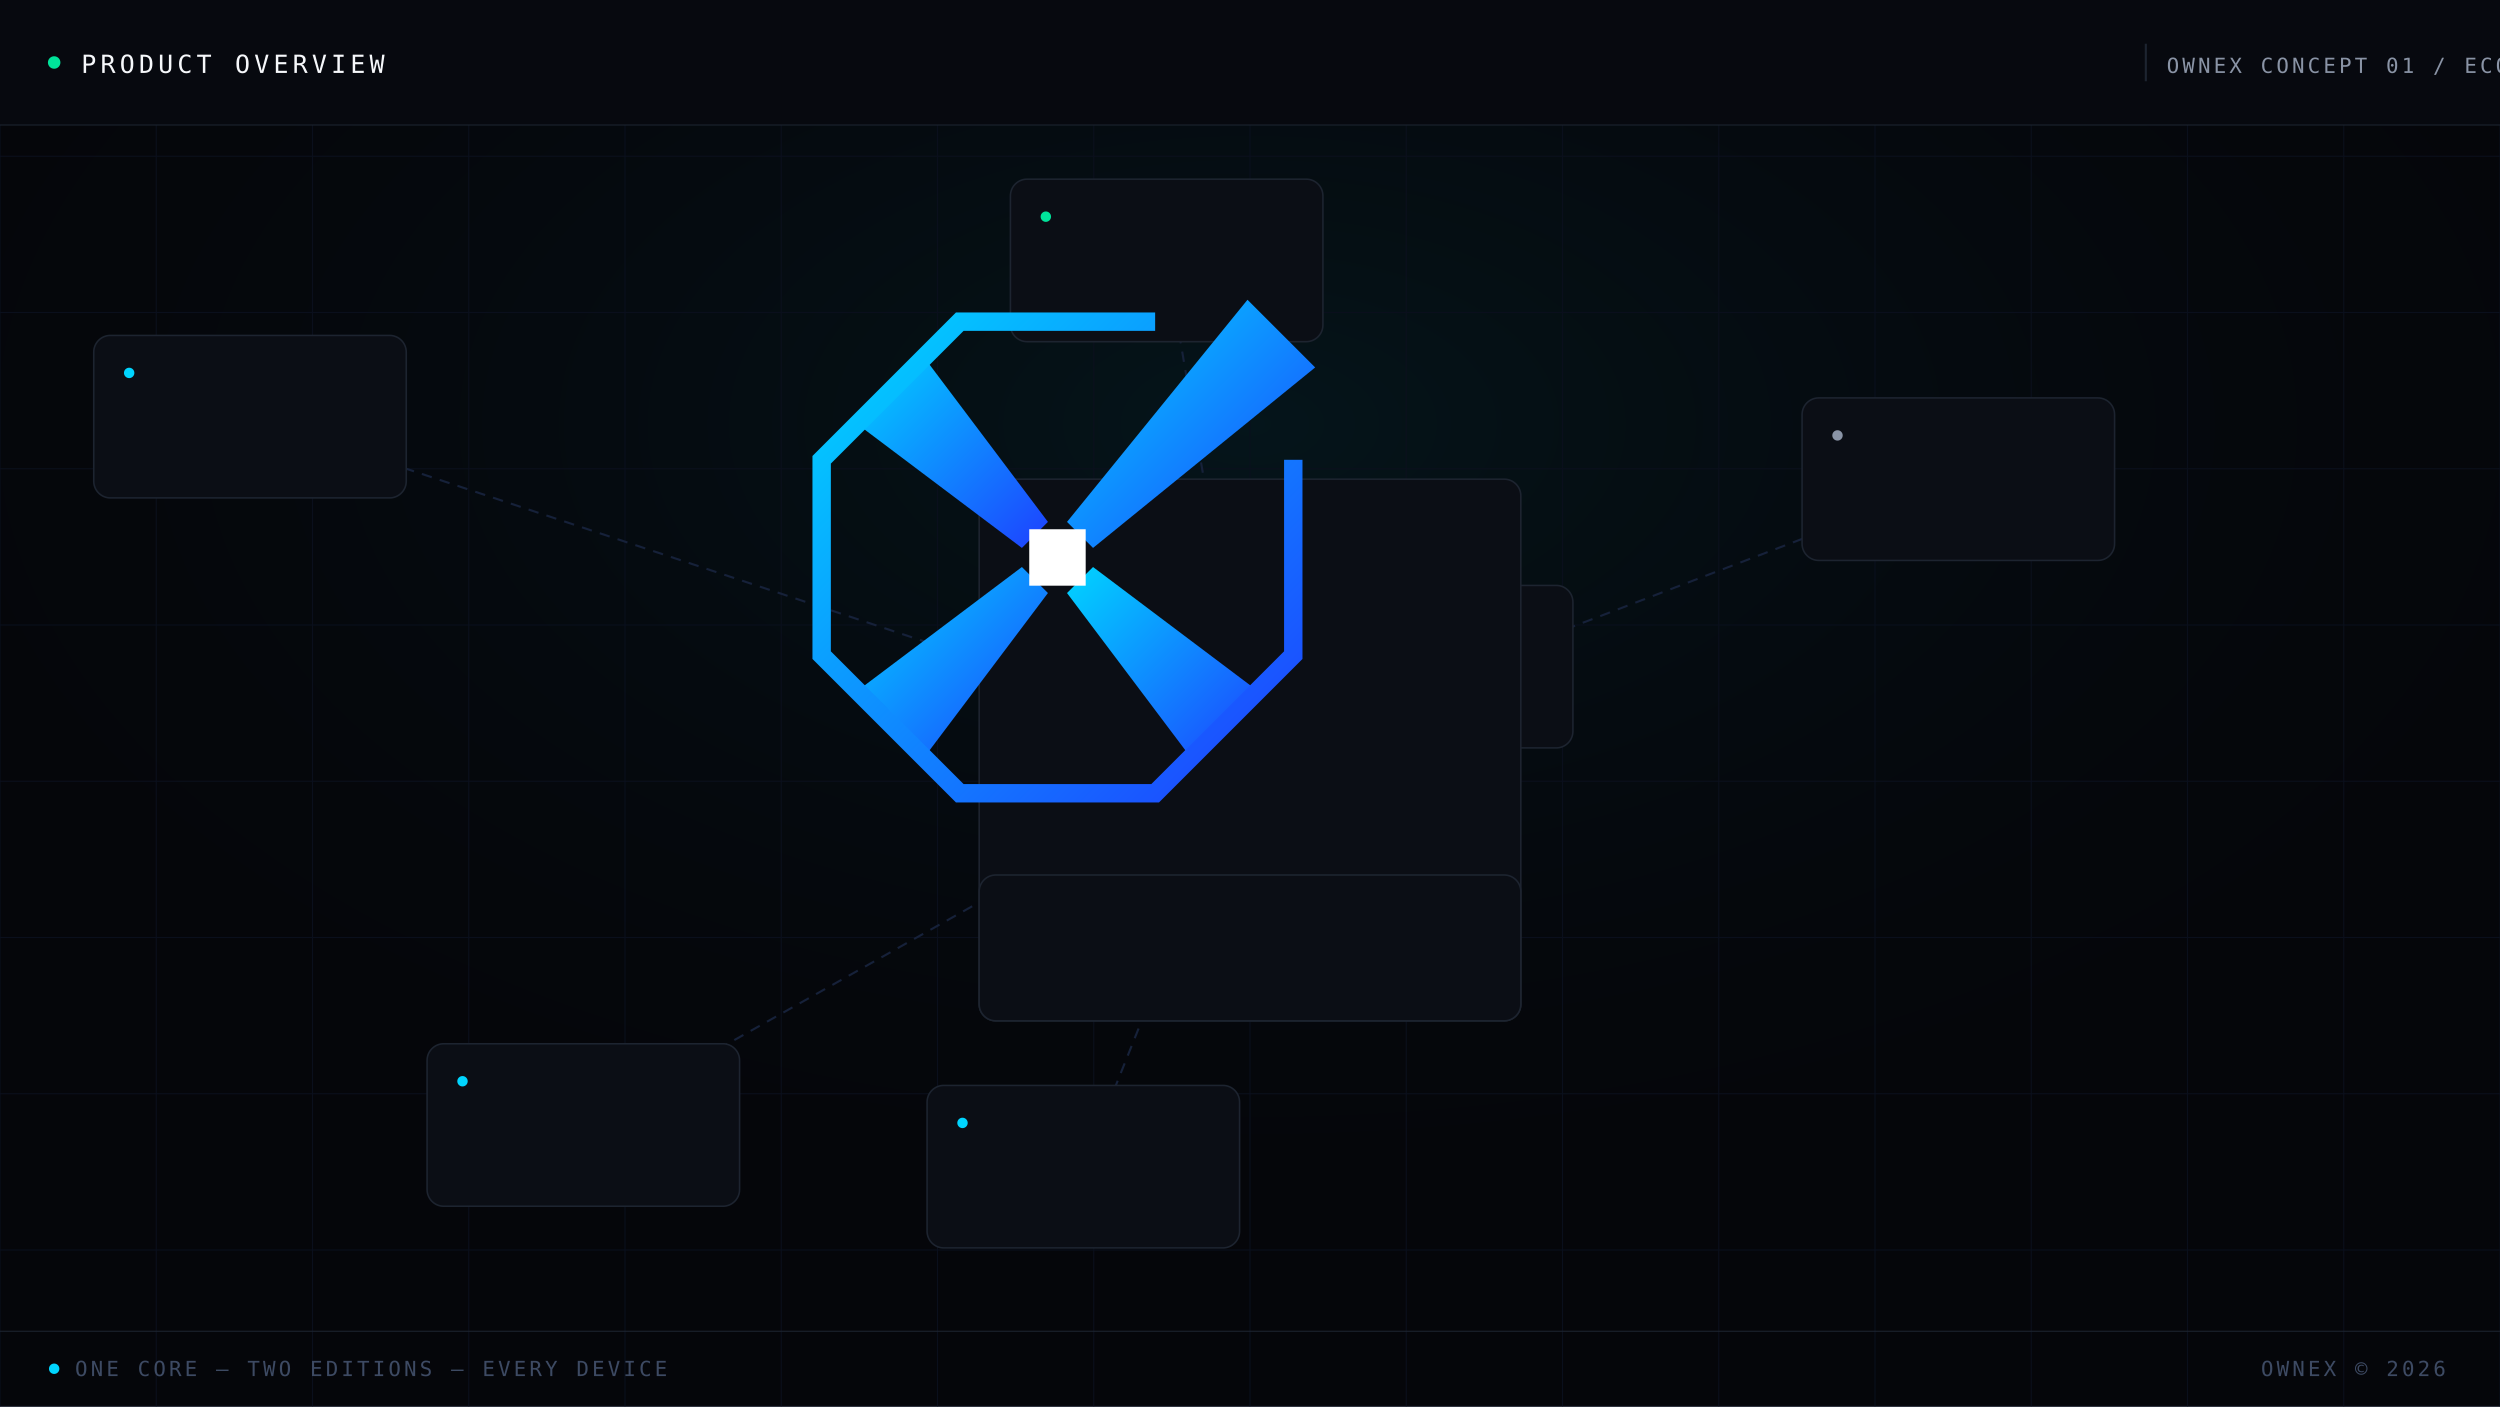
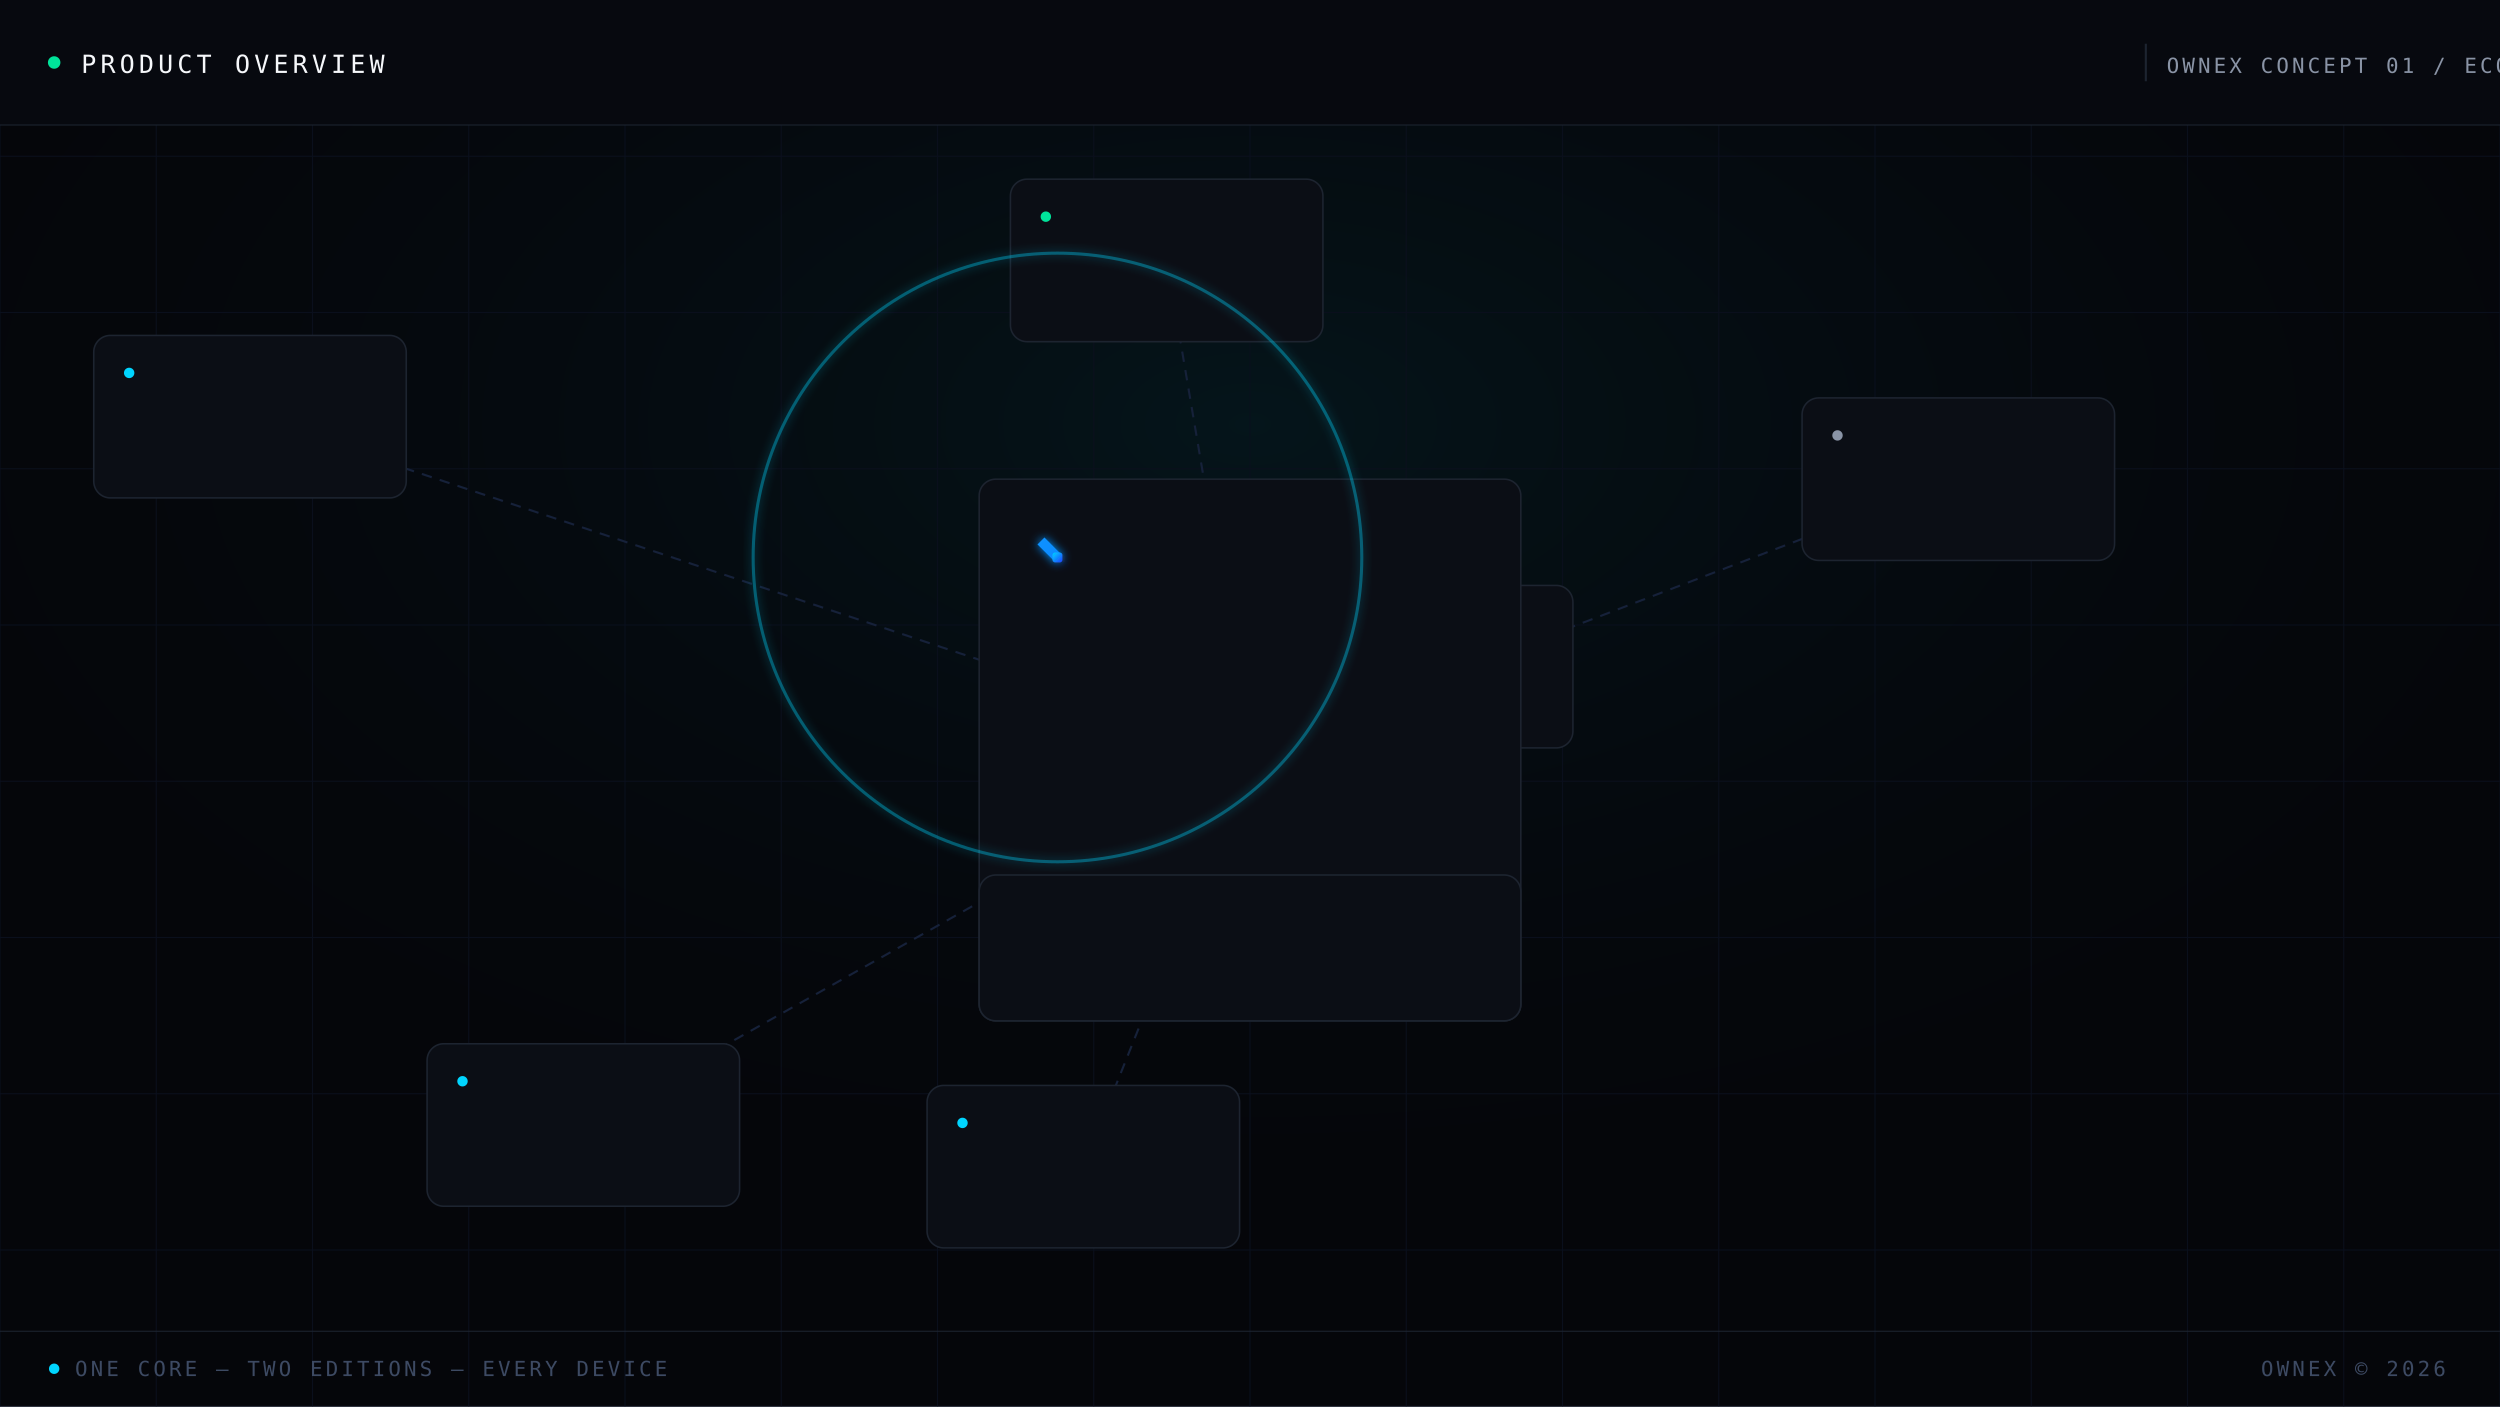
<svg xmlns="http://www.w3.org/2000/svg" viewBox="0 0 2400 1350" width="2400" height="1350">
  <defs>
    <radialGradient id="bgGlow" cx="50%" cy="30%" r="60%">
      <stop offset="0%" stop-color="#00D5FF" stop-opacity="0.07" />
      <stop offset="100%" stop-color="#05060A" stop-opacity="0" />
    </radialGradient>
  </defs>
  <rect width="2400" height="1350" fill="#05060A" />
  <rect width="2400" height="1350" fill="url(#bgGlow)" />
  <line x1="0" y1="0" x2="0" y2="1350" stroke="#0A0F1C" stroke-width="1" />
  <line x1="150" y1="0" x2="150" y2="1350" stroke="#0A0F1C" stroke-width="1" />
  <line x1="300" y1="0" x2="300" y2="1350" stroke="#0A0F1C" stroke-width="1" />
  <line x1="450" y1="0" x2="450" y2="1350" stroke="#0A0F1C" stroke-width="1" />
  <line x1="600" y1="0" x2="600" y2="1350" stroke="#0A0F1C" stroke-width="1" />
  <line x1="750" y1="0" x2="750" y2="1350" stroke="#0A0F1C" stroke-width="1" />
  <line x1="900" y1="0" x2="900" y2="1350" stroke="#0A0F1C" stroke-width="1" />
  <line x1="1050" y1="0" x2="1050" y2="1350" stroke="#0A0F1C" stroke-width="1" />
  <line x1="1200" y1="0" x2="1200" y2="1350" stroke="#0A0F1C" stroke-width="1" />
  <line x1="1350" y1="0" x2="1350" y2="1350" stroke="#0A0F1C" stroke-width="1" />
  <line x1="1500" y1="0" x2="1500" y2="1350" stroke="#0A0F1C" stroke-width="1" />
  <line x1="1650" y1="0" x2="1650" y2="1350" stroke="#0A0F1C" stroke-width="1" />
  <line x1="1800" y1="0" x2="1800" y2="1350" stroke="#0A0F1C" stroke-width="1" />
  <line x1="1950" y1="0" x2="1950" y2="1350" stroke="#0A0F1C" stroke-width="1" />
  <line x1="2100" y1="0" x2="2100" y2="1350" stroke="#0A0F1C" stroke-width="1" />
  <line x1="2250" y1="0" x2="2250" y2="1350" stroke="#0A0F1C" stroke-width="1" />
  <line x1="2400" y1="0" x2="2400" y2="1350" stroke="#0A0F1C" stroke-width="1" />
  <line x1="0" y1="0" x2="2400" y2="0" stroke="#0A0F1C" stroke-width="1" />
  <line x1="0" y1="150" x2="2400" y2="150" stroke="#0A0F1C" stroke-width="1" />
  <line x1="0" y1="300" x2="2400" y2="300" stroke="#0A0F1C" stroke-width="1" />
  <line x1="0" y1="450" x2="2400" y2="450" stroke="#0A0F1C" stroke-width="1" />
  <line x1="0" y1="600" x2="2400" y2="600" stroke="#0A0F1C" stroke-width="1" />
  <line x1="0" y1="750" x2="2400" y2="750" stroke="#0A0F1C" stroke-width="1" />
  <line x1="0" y1="900" x2="2400" y2="900" stroke="#0A0F1C" stroke-width="1" />
  <line x1="0" y1="1050" x2="2400" y2="1050" stroke="#0A0F1C" stroke-width="1" />
  <line x1="0" y1="1200" x2="2400" y2="1200" stroke="#0A0F1C" stroke-width="1" />
  <line x1="0" y1="1350" x2="2400" y2="1350" stroke="#0A0F1C" stroke-width="1" />
  <rect x="0" y="0" width="2400" height="120" fill="#07090F" />
  <line x1="0" y1="120" x2="2400" y2="120" stroke="#1D2430" stroke-width="1" />
  <circle cx="52" cy="60" r="6" fill="#00E39A" />
  <text x="78" y="70" font-family="JetBrains Mono, monospace" font-weight="500" font-size="24" fill="#F6F8FB" letter-spacing="4">PRODUCT OVERVIEW</text>
  <text x="2080" y="70" font-family="JetBrains Mono, monospace" font-size="20" fill="#8A94A6" letter-spacing="3">OWNEX CONCEPT 01 / ECOSYSTEM</text>
  <line x1="2060" y1="42" x2="2060" y2="78" stroke="#1D2430" stroke-width="2" />
  <line x1="1200.0" y1="720" x2="240" y2="400" stroke="#16213A" stroke-width="2" stroke-dasharray="10 8" />
  <line x1="1200.0" y1="720" x2="1120" y2="250" stroke="#16213A" stroke-width="2" stroke-dasharray="10 8" />
  <line x1="1200.0" y1="720" x2="1360" y2="640" stroke="#16213A" stroke-width="2" stroke-dasharray="10 8" />
  <line x1="1200.0" y1="720" x2="560" y2="1080" stroke="#16213A" stroke-width="2" stroke-dasharray="10 8" />
  <line x1="1200.0" y1="720" x2="1040" y2="1120" stroke="#16213A" stroke-width="2" stroke-dasharray="10 8" />
  <line x1="1200.0" y1="720" x2="1880" y2="460" stroke="#16213A" stroke-width="2" stroke-dasharray="10 8" />
  <rect x="90" y="322" width="300" height="156" rx="16" fill="#0B0E15" stroke="#1D2430" stroke-width="1.5" />
  <circle cx="124" cy="358" r="5" fill="#00D5FF" />
  <rect x="970" y="172" width="300" height="156" rx="16" fill="#0B0E15" stroke="#1D2430" stroke-width="1.5" />
  <circle cx="1004" cy="208" r="5" fill="#00E39A" />
  <rect x="1210" y="562" width="300" height="156" rx="16" fill="#0B0E15" stroke="#1D2430" stroke-width="1.5" />
  <circle cx="1244" cy="598" r="5" fill="#00E39A" />
  <rect x="410" y="1002" width="300" height="156" rx="16" fill="#0B0E15" stroke="#1D2430" stroke-width="1.5" />
  <circle cx="444" cy="1038" r="5" fill="#00D5FF" />
  <rect x="890" y="1042" width="300" height="156" rx="16" fill="#0B0E15" stroke="#1D2430" stroke-width="1.5" />
  <circle cx="924" cy="1078" r="5" fill="#00D5FF" />
  <rect x="1730" y="382" width="300" height="156" rx="16" fill="#0B0E15" stroke="#1D2430" stroke-width="1.5" />
  <circle cx="1764" cy="418" r="5" fill="#8A94A6" />
  <filter id="cardGlow">
    <feGaussianBlur stdDeviation="24" result="b" />
  </filter>
  <rect x="940.0" y="460" width="520" height="520" rx="16" fill="#0B0E15" stroke="#1D2430" stroke-width="1.5" />
  <g transform="translate(1200.0, 720) scale(1.9)">
    <g transform="translate(-256,-256) scale(0.62)">
      <svg viewBox="0 0 512 512" width="512" height="512">
        <defs>
-           <linearGradient id="ringGrad" x1="0%" y1="0%" x2="100%" y2="100%">
+           <linearGradient id="markGrad" x1="0%" y1="0%" x2="100%" y2="100%">
            <stop offset="0%" stop-color="#00D5FF" />
            <stop offset="100%" stop-color="#1E40FF" />
          </linearGradient>
-           <linearGradient id="rayGrad" x1="0%" y1="0%" x2="100%" y2="100%">
+           <linearGradient id="ringGrad" x1="0%" y1="0%" x2="100%" y2="100%">
            <stop offset="0%" stop-color="#00D5FF" />
-             <stop offset="100%" stop-color="#1E40FF" />
+             <stop offset="100%" stop-color="#1E40FF" stop-opacity="0.6" />
          </linearGradient>
+           <filter id="glow" x="-50%" y="-50%" width="200%" height="200%">
+             <feGaussianBlur stdDeviation="4" result="blur" />
+             <feMerge>
+               <feMergeNode in="blur" />
+               <feMergeNode in="SourceGraphic" />
+             </feMerge>
+           </filter>
        </defs>
        <g transform="scale(1.0)">
-           <g id="ownex-mark">
-             <polygon points="263.78,227.01 410.86,45.99 466.01,101.14 284.99,248.22" fill="url(#rayGrad)" fill-opacity="1" />
-             <polygon points="248.22,284.99 144.98,422.17 89.83,367.02 227.01,263.78" fill="url(#rayGrad)" fill-opacity="1" />
-             <polygon points="227.01,248.22 89.83,144.98 144.98,89.83 248.22,227.01" fill="url(#rayGrad)" fill-opacity="1" />
-             <polygon points="284.99,263.78 422.17,367.02 367.02,422.17 263.78,284.99" fill="url(#rayGrad)" fill-opacity="1" />
-             <path d="M 335.60 63.83 L 176.40 63.83 L 63.83 176.40 L 63.83 335.60 L 176.40 448.17 L 335.60 448.17 L 448.17 335.60 L 448.17 176.40" fill="none" stroke="url(#ringGrad)" stroke-width="15.0" stroke-linejoin="miter" />
-             <rect x="233.0" y="233.0" width="46.0" height="46.0" fill="#FFFFFF" />
+           <g id="ownex-mark" filter="url(#glow)">
+             <path d="M 410.9 101.1 L 384.0 128.0 L 258.8 253.2 L 245.4 239.7 L 239.7 245.4 L 253.2 258.8 L 128.0 384.0 L 101.1 410.9 Z" fill="url(#markGrad)" />
+             <path d="M 410.9 101.1 L 384.0 128.0 L 258.8 253.2 L 272.3 239.7 L 266.6 245.4 L 253.2 258.8 L 128.0 384.0 L 101.1 410.9 Z" fill="url(#markGrad)" />
+             <circle cx="256.0" cy="256.0" r="248" fill="none" stroke="#00D5FF" stroke-width="2.5" opacity="0.35" />
+             <rect x="252.0" y="252.0" width="8" height="8" rx="2" fill="url(#markGrad)" />
          </g>
        </g>
      </svg>
    </g>
  </g>
  <rect x="940.0" y="840" width="520" height="140" fill="#0B0E15" rx="16" stroke="#1D2430" stroke-width="1.5" />
  <line x1="0" y1="1278" x2="2400" y2="1278" stroke="#1D2430" stroke-width="1" />
  <circle cx="52" cy="1314" r="5" fill="#00D5FF" />
  <text x="72" y="1321" font-family="JetBrains Mono, monospace" font-size="20" fill="#3D4A63" letter-spacing="3">ONE CORE — TWO EDITIONS — EVERY DEVICE</text>
  <text x="2348" y="1321" text-anchor="end" font-family="JetBrains Mono, monospace" font-size="20" fill="#3D4A63" letter-spacing="3">OWNEX © 2026</text>
</svg>
